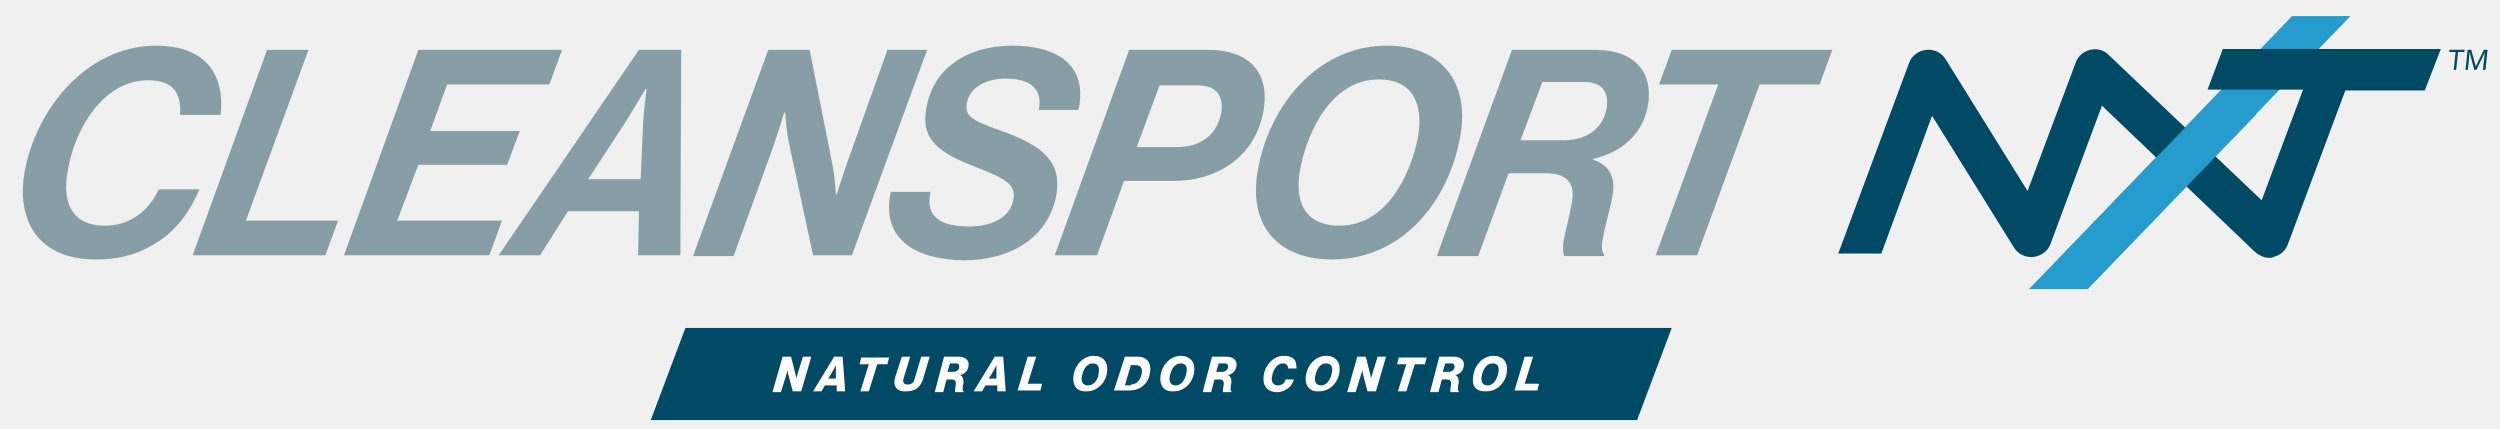
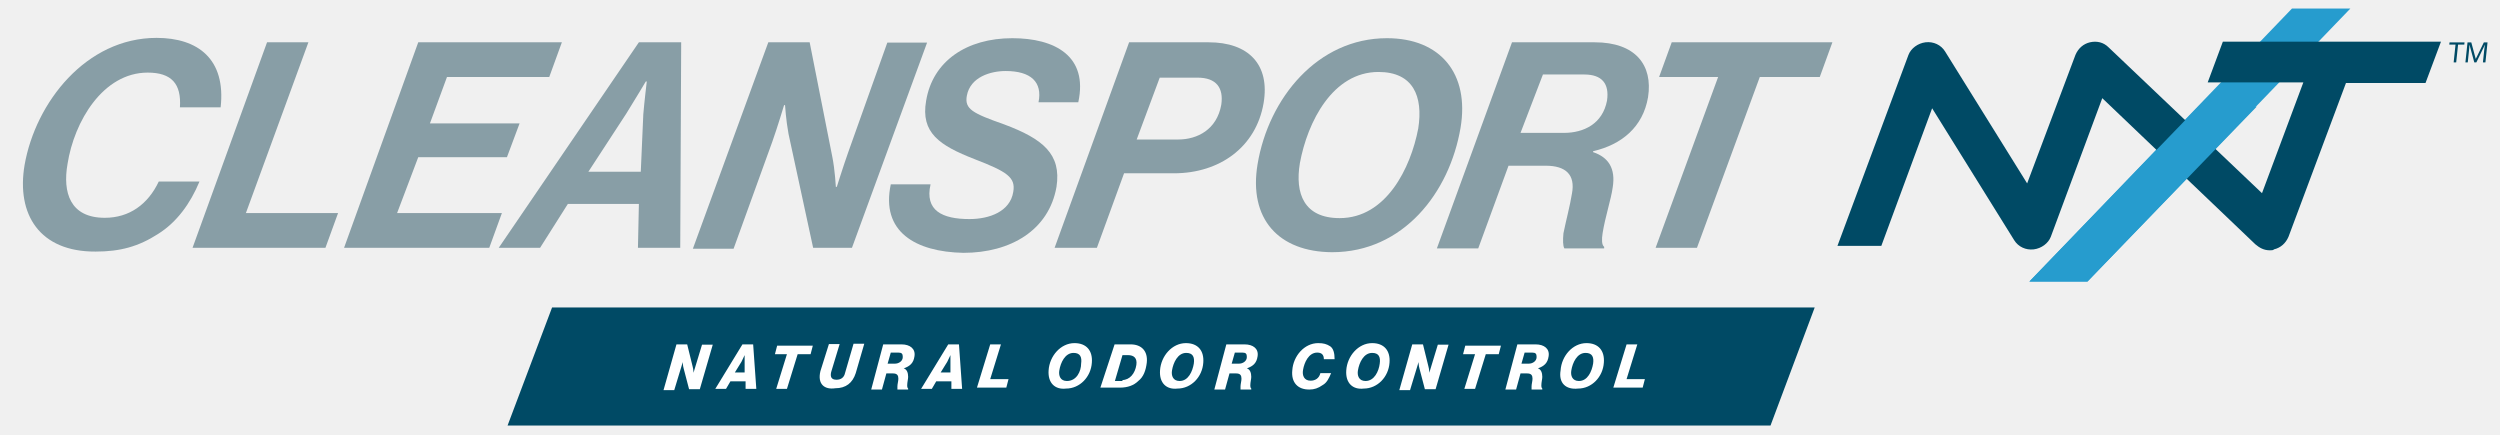
- <svg xmlns="http://www.w3.org/2000/svg" version="1.1" id="Layer_1" x="0px" y="0px" viewBox="0 0 295.8 50.7" enable-background="new 0 0 295.8 50.7" xml:space="preserve">
+ <svg xmlns="http://www.w3.org/2000/svg" version="1.1" id="logo_h" x="0px" y="0px" viewBox="0 240.5 792 137.5" enable-background="new 0 240.5 792 137.5" xml:space="preserve">
  <g>
-     <polygon fill="#269CCE" points="247,34.2 240.1,34.2 271.2,1.9 278.1,1.9  " />
-     <path fill="#004A65" d="M288.8,5.8h-25.8l-1.8,4.8h11.3l-4.9,13.1L249.5,6.5c-0.6-0.6-1.4-0.8-2.2-0.6c-0.8,0.2-1.4,0.7-1.7,1.5   l-5.7,15.2l-9.7-15.6c-0.5-0.8-1.4-1.2-2.3-1.1c-0.9,0.1-1.7,0.7-2,1.5l-8.4,22.6h5.1l6-16.3l9.7,15.6c0.5,0.8,1.4,1.2,2.3,1.1   c0.9-0.1,1.7-0.7,2-1.5l6.1-16.4l18.1,17.3c0.5,0.4,1,0.7,1.7,0.7c0.2,0,0.4,0,0.5-0.1c0.8-0.2,1.4-0.7,1.7-1.5l6.8-18.2h9.4   L288.8,5.8z" />
+     <polygon fill="#269CCE" points="661.3,329.7 642.9,329.7 726.1,243.2 744.6,243.2  " />
+     <path fill="#004A65" d="M773.3,253.7h-69.1l-4.8,12.9h30.3l-13.1,35.1L668,255.5c-1.6-1.6-3.7-2.1-5.9-1.6c-2.1,0.5-3.7,1.9-4.6,4   l-15.3,40.7l-26-41.8c-1.3-2.1-3.7-3.2-6.2-2.9c-2.4,0.3-4.6,1.9-5.4,4l-22.5,60.5H596l16.1-43.6l26,41.8c1.3,2.1,3.7,3.2,6.2,2.9   c2.4-0.3,4.6-1.9,5.4-4l16.3-43.9l48.5,46.3c1.3,1.1,2.7,1.9,4.6,1.9c0.5,0,1.1,0,1.3-0.3c2.1-0.5,3.7-1.9,4.6-4l18.2-48.7h25.2   L773.3,253.7z" />
    <g>
-       <polygon fill="#269CCE" points="260.1,13.5 240.1,34.2 247,34.2 267,13.5   " />
+       <polygon fill="#269CCE" points="696.4,274.3 642.9,329.7 661.3,329.7 714.9,274.3" class="svg_tl" />
    </g>
-     <polygon fill="#004A65" points="197.8,38.8 81.1,38.8 77,49.7 193.7,49.7  " />
+     <polygon fill="#004A65" points="574.9,337.9 174.9,337.9 160.8,375.3 560.9,375.3" class="svg_tl" />
    <g>
-       <path fill="#FFFFFF" d="M92.6,42.2h1l0.5,2c0.1,0.3,0.1,0.6,0.1,0.6h0l0.8-2.6h1l-1.2,4.1h-1l-0.5-1.9c-0.1-0.3-0.1-0.6-0.1-0.6h0    l-0.8,2.6h-1L92.6,42.2z" />
-       <path fill="#FFFFFF" d="M98.7,42.2h1l0.3,4.1h-1l0-0.7h-1.4l-0.4,0.7h-1L98.7,42.2z M98,44.8h0.9l0-1c0-0.2,0-0.6,0-0.6h0    c0,0-0.2,0.4-0.3,0.6L98,44.8z" />
-       <path fill="#FFFFFF" d="M102.8,43.1h-1.1l0.2-0.8h3.3l-0.2,0.8h-1.2l-1,3.2h-1L102.8,43.1z" />
-       <path fill="#FFFFFF" d="M105.9,44.7l0.8-2.5h1l-0.8,2.6c-0.1,0.4,0,0.7,0.5,0.7c0.4,0,0.7-0.2,0.8-0.6l0.8-2.7h1l-0.8,2.7    c-0.3,0.9-0.9,1.4-1.9,1.4C106.3,46.4,105.6,45.9,105.9,44.7z" />
-       <path fill="#FFFFFF" d="M111.7,42.2h1.7c0.8,0,1.3,0.4,1.2,1.1c-0.1,0.6-0.4,0.9-1,1.1l0,0c0.3,0.1,0.4,0.4,0.4,0.8    c0,0.2-0.1,0.5-0.1,0.8c0,0.1,0,0.2,0.1,0.3l0,0.1h-1c0-0.1,0-0.2,0-0.3c0-0.2,0.1-0.5,0.1-0.7c0-0.3-0.1-0.5-0.5-0.5h-0.6    l-0.4,1.5h-1L111.7,42.2z M112.1,44h0.7c0.3,0,0.7-0.2,0.7-0.6c0-0.3-0.1-0.4-0.4-0.4h-0.7L112.1,44z" />
-       <path fill="#FFFFFF" d="M117.7,42.2h1l0.3,4.1h-1l0-0.7h-1.4l-0.4,0.7h-1L117.7,42.2z M117,44.8h0.9l0-1c0-0.2,0-0.6,0-0.6h0    c0,0-0.2,0.4-0.3,0.6L117,44.8z" />
-       <path fill="#FFFFFF" d="M121.6,42.2h1l-1,3.2h1.7l-0.2,0.8h-2.7L121.6,42.2z" />
-       <path fill="#FFFFFF" d="M127,44.6c0.1-1.3,1.1-2.5,2.4-2.5c1.1,0,1.7,0.7,1.6,1.8c-0.1,1.3-1.1,2.4-2.4,2.4    C127.6,46.4,126.9,45.8,127,44.6z M130,44c0.1-0.6-0.1-1-0.7-1c-0.8,0-1.2,0.9-1.3,1.6c-0.1,0.5,0.1,1,0.7,1    C129.6,45.6,130,44.7,130,44z" />
-       <path fill="#FFFFFF" d="M133.1,42.2h1.5c1,0,1.6,0.6,1.5,1.7c-0.1,0.7-0.3,1.3-0.8,1.7c-0.4,0.4-1,0.6-1.7,0.6h-1.8L133.1,42.2z     M133.8,45.5c0.7,0,1.2-0.6,1.3-1.4c0.1-0.6-0.2-0.9-0.8-0.9h-0.5l-0.7,2.4H133.8z" />
-       <path fill="#FFFFFF" d="M137.3,44.6c0.1-1.3,1.1-2.5,2.4-2.5c1.1,0,1.7,0.7,1.6,1.8c-0.1,1.3-1.1,2.4-2.4,2.4    C137.9,46.4,137.2,45.8,137.3,44.6z M140.4,44c0.1-0.6-0.1-1-0.7-1c-0.8,0-1.2,0.9-1.3,1.6c-0.1,0.5,0.1,1,0.7,1    C139.9,45.6,140.3,44.7,140.4,44z" />
-       <path fill="#FFFFFF" d="M143.4,42.2h1.7c0.8,0,1.3,0.4,1.2,1.1c-0.1,0.6-0.4,0.9-1,1.1l0,0c0.3,0.1,0.4,0.4,0.4,0.8    c0,0.2-0.1,0.5-0.1,0.8c0,0.1,0,0.2,0.1,0.3l0,0.1h-1c0-0.1,0-0.2,0-0.3c0-0.2,0.1-0.5,0.1-0.7c0-0.3-0.1-0.5-0.5-0.5h-0.6    l-0.4,1.5h-1L143.4,42.2z M143.9,44h0.7c0.3,0,0.7-0.2,0.7-0.6c0-0.3-0.1-0.4-0.4-0.4h-0.7L143.9,44z" />
-       <path fill="#FFFFFF" d="M149.5,44.6c0.1-1.3,1.1-2.5,2.4-2.5c0.5,0,0.8,0.1,1.1,0.3c0.3,0.2,0.4,0.6,0.4,1.2h-1    c0-0.4-0.2-0.6-0.6-0.6c-0.8,0-1.2,0.9-1.3,1.6c-0.1,0.5,0.1,1,0.7,1c0.4,0,0.8-0.2,0.9-0.7h1c-0.2,0.5-0.4,0.9-0.8,1.1    c-0.4,0.3-0.8,0.4-1.2,0.4C150,46.4,149.4,45.7,149.5,44.6z" />
-       <path fill="#FFFFFF" d="M154.5,44.6c0.1-1.3,1.1-2.5,2.4-2.5c1.1,0,1.7,0.7,1.6,1.8c-0.1,1.3-1.1,2.4-2.4,2.4    C155.1,46.4,154.4,45.8,154.5,44.6z M157.6,44c0.1-0.6-0.1-1-0.7-1c-0.8,0-1.2,0.9-1.3,1.6c-0.1,0.5,0.1,1,0.7,1    C157.1,45.6,157.5,44.7,157.6,44z" />
-       <path fill="#FFFFFF" d="M160.6,42.2h1l0.5,2c0.1,0.3,0.1,0.6,0.1,0.6h0l0.8-2.6h1l-1.2,4.1h-1l-0.5-1.9c-0.1-0.3-0.1-0.6-0.1-0.6    h0l-0.8,2.6h-1L160.6,42.2z" />
-       <path fill="#FFFFFF" d="M166.4,43.1h-1.1l0.2-0.8h3.3l-0.2,0.8h-1.2l-1,3.2h-1L166.4,43.1z" />
-       <path fill="#FFFFFF" d="M170.3,42.2h1.7c0.8,0,1.3,0.4,1.2,1.1c-0.1,0.6-0.4,0.9-1,1.1l0,0c0.3,0.1,0.4,0.4,0.4,0.8    c0,0.2-0.1,0.5-0.1,0.8c0,0.1,0,0.2,0.1,0.3l0,0.1h-1c0-0.1,0-0.2,0-0.3c0-0.2,0.1-0.5,0.1-0.7c0-0.3-0.1-0.5-0.5-0.5h-0.6    l-0.4,1.5h-1L170.3,42.2z M170.7,44h0.7c0.3,0,0.7-0.2,0.7-0.6c0-0.3-0.1-0.4-0.4-0.4H171L170.7,44z" />
-       <path fill="#FFFFFF" d="M174.3,44.6c0.1-1.3,1.1-2.5,2.4-2.5c1.1,0,1.7,0.7,1.6,1.8c-0.1,1.3-1.1,2.4-2.4,2.4    C174.8,46.4,174.1,45.8,174.3,44.6z M177.3,44c0.1-0.6-0.1-1-0.7-1c-0.8,0-1.2,0.9-1.3,1.6c-0.1,0.5,0.1,1,0.7,1    C176.8,45.6,177.2,44.7,177.3,44z" />
-       <path fill="#FFFFFF" d="M180.4,42.2h1l-1,3.2h1.7l-0.2,0.8h-2.7L180.4,42.2z" />
+       <path fill="#FFFFFF" d="M214.3,349.6h3.4l1.7,6.9c0.3,1,0.3,2.1,0.3,2.1l0,0l2.7-8.9h3.4l-4.1,14.1h-3.4l-1.7-6.5    c-0.3-1-0.3-2.1-0.3-2.1l0,0l-2.7,8.9h-3.4L214.3,349.6z" />
+       <path fill="#FFFFFF" d="M235.2,349.6h3.4l1,14.1h-3.4v-2.4h-4.8l-1.4,2.4h-3.4L235.2,349.6z M232.8,358.5h3.1v-3.4    c0-0.7,0-2.1,0-2.1l0,0c0,0-0.7,1.4-1,2.1L232.8,358.5z" />
+       <path fill="#FFFFFF" d="M249.3,352.7h-3.8l0.7-2.7h11.3l-0.7,2.7h-4.1l-3.4,11h-3.4L249.3,352.7z" />
+       <path fill="#FFFFFF" d="M259.9,358.1l2.7-8.6h3.4l-2.7,8.9c-0.3,1.4,0,2.4,1.7,2.4c1.4,0,2.4-0.7,2.7-2.1l2.7-9.3h3.4l-2.7,9.3    c-1,3.1-3.1,4.8-6.5,4.8C261.3,364,258.9,362.3,259.9,358.1z" />
+       <path fill="#FFFFFF" d="M279.8,349.6h5.8c2.7,0,4.5,1.4,4.1,3.8c-0.3,2.1-1.4,3.1-3.4,3.8l0,0c1,0.3,1.4,1.4,1.4,2.7    c0,0.7-0.3,1.7-0.3,2.7c0,0.3,0,0.7,0.3,1v0.3h-3.4c0-0.3,0-0.7,0-1c0-0.7,0.3-1.7,0.3-2.4c0-1-0.3-1.7-1.7-1.7h-2.1l-1.4,5.1H276    L279.8,349.6z M281.2,355.7h2.4c1,0,2.4-0.7,2.4-2.1c0-1-0.3-1.4-1.4-1.4h-2.4L281.2,355.7z" />
+       <path fill="#FFFFFF" d="M300.4,349.6h3.4l1,14.1h-3.4v-2.4h-4.8l-1.4,2.4h-3.4L300.4,349.6z M298,358.5h3.1v-3.4    c0-0.7,0-2.1,0-2.1l0,0c0,0-0.7,1.4-1,2.1L298,358.5z" />
+       <path fill="#FFFFFF" d="M313.7,349.6h3.4l-3.4,11h5.8l-0.7,2.7h-9.3L313.7,349.6z" />
+       <path fill="#FFFFFF" d="M332.2,357.8c0.3-4.5,3.8-8.6,8.2-8.6c3.8,0,5.8,2.4,5.5,6.2c-0.3,4.5-3.8,8.2-8.2,8.2    C334.3,364,331.9,361.9,332.2,357.8z M342.5,355.7c0.3-2.1-0.3-3.4-2.4-3.4c-2.7,0-4.1,3.1-4.5,5.5c-0.3,1.7,0.3,3.4,2.4,3.4    C341.1,361.2,342.5,358.1,342.5,355.7z" />
+       <path fill="#FFFFFF" d="M353.1,349.6h5.1c3.4,0,5.5,2.1,5.1,5.8c-0.3,2.4-1,4.5-2.7,5.8c-1.4,1.4-3.4,2.1-5.8,2.1h-6.2    L353.1,349.6z M355.5,360.9c2.4,0,4.1-2.1,4.5-4.8c0.3-2.1-0.7-3.1-2.7-3.1h-1.7l-2.4,8.2h2.4V360.9z" />
+       <path fill="#FFFFFF" d="M367.5,357.8c0.3-4.5,3.8-8.6,8.2-8.6c3.8,0,5.8,2.4,5.5,6.2c-0.3,4.5-3.8,8.2-8.2,8.2    C369.6,364,367.2,361.9,367.5,357.8z M378.2,355.7c0.3-2.1-0.3-3.4-2.4-3.4c-2.7,0-4.1,3.1-4.5,5.5c-0.3,1.7,0.3,3.4,2.4,3.4    C376.5,361.2,377.8,358.1,378.2,355.7z" />
+       <path fill="#FFFFFF" d="M388.5,349.6h5.8c2.7,0,4.5,1.4,4.1,3.8c-0.3,2.1-1.4,3.1-3.4,3.8l0,0c1,0.3,1.4,1.4,1.4,2.7    c0,0.7-0.3,1.7-0.3,2.7c0,0.3,0,0.7,0.3,1v0.3h-3.4c0-0.3,0-0.7,0-1c0-0.7,0.3-1.7,0.3-2.4c0-1-0.3-1.7-1.7-1.7h-2.1l-1.4,5.1    h-3.4L388.5,349.6z M390.2,355.7h2.4c1,0,2.4-0.7,2.4-2.1c0-1-0.3-1.4-1.4-1.4h-2.4L390.2,355.7z" />
+       <path fill="#FFFFFF" d="M409.4,357.8c0.3-4.5,3.8-8.6,8.2-8.6c1.7,0,2.7,0.3,3.8,1c1,0.7,1.4,2.1,1.4,4.1h-3.4    c0-1.4-0.7-2.1-2.1-2.1c-2.7,0-4.1,3.1-4.5,5.5c-0.3,1.7,0.3,3.4,2.4,3.4c1.4,0,2.7-0.7,3.1-2.4h3.4c-0.7,1.7-1.4,3.1-2.7,3.8    c-1.4,1-2.7,1.4-4.1,1.4C411.1,364,409,361.6,409.4,357.8z" />
+       <path fill="#FFFFFF" d="M426.5,357.8c0.3-4.5,3.8-8.6,8.2-8.6c3.8,0,5.8,2.4,5.5,6.2c-0.3,4.5-3.8,8.2-8.2,8.2    C428.6,364,426.2,361.9,426.5,357.8z M437.1,355.7c0.3-2.1-0.3-3.4-2.4-3.4c-2.7,0-4.1,3.1-4.5,5.5c-0.3,1.7,0.3,3.4,2.4,3.4    C435.4,361.2,436.8,358.1,437.1,355.7z" />
+       <path fill="#FFFFFF" d="M447.4,349.6h3.4l1.7,6.9c0.3,1,0.3,2.1,0.3,2.1l0,0l2.7-8.9h3.4l-4.1,14.1h-3.4l-1.7-6.5    c-0.3-1-0.3-2.1-0.3-2.1l0,0l-2.7,8.9h-3.4L447.4,349.6z" />
+       <path fill="#FFFFFF" d="M467.3,352.7h-3.8l0.7-2.7h11.3l-0.7,2.7h-4.1l-3.4,11h-3.4L467.3,352.7z" />
+       <path fill="#FFFFFF" d="M480.7,349.6h5.8c2.7,0,4.5,1.4,4.1,3.8c-0.3,2.1-1.4,3.1-3.4,3.8l0,0c1,0.3,1.4,1.4,1.4,2.7    c0,0.7-0.3,1.7-0.3,2.7c0,0.3,0,0.7,0.3,1v0.3h-3.4c0-0.3,0-0.7,0-1c0-0.7,0.3-1.7,0.3-2.4c0-1-0.3-1.7-1.7-1.7h-2.1l-1.4,5.1    h-3.4L480.7,349.6z M482,355.7h2.4c1,0,2.4-0.7,2.4-2.1c0-1-0.3-1.4-1.4-1.4h-2.4L482,355.7z" />
+       <path fill="#FFFFFF" d="M494.4,357.8c0.3-4.5,3.8-8.6,8.2-8.6c3.8,0,5.8,2.4,5.5,6.2c-0.3,4.5-3.8,8.2-8.2,8.2    C496.1,364,493.7,361.9,494.4,357.8z M504.7,355.7c0.3-2.1-0.3-3.4-2.4-3.4c-2.7,0-4.1,3.1-4.5,5.5c-0.3,1.7,0.3,3.4,2.4,3.4    C503,361.2,504.3,358.1,504.7,355.7z" />
+       <path fill="#FFFFFF" d="M515.3,349.6h3.4l-3.4,11h5.8l-0.7,2.7h-9.3L515.3,349.6z" />
    </g>
-     <text transform="matrix(0.9945 0 -0.1045 0.9945 289.5443 8.269)" fill="#004A65" font-family="'NHaasGroteskDSPro-46LtIt'" font-size="3.336">TM</text>
+     <text transform="matrix(0.9945 0 -0.1045 0.9945 775.2502 260.2667)" fill="#004A65" font-family="'NHaasGroteskDSPro-46LtIt'" font-size="8.931">TM</text>
    <g>
-       <path fill="#889EA6" d="M2.9,20.4c1.3-7.4,7.3-15,15.6-15c4.9,0,8.2,2.5,7.6,8.2h-4.8c0.2-2.8-1-4.1-3.8-4.1    c-5.3,0-8.7,5.8-9.5,10.8c-0.6,3.4,0.3,6.4,4.4,6.4c2.9,0,5.1-1.6,6.4-4.3h4.8c-1.1,2.6-2.7,4.8-4.9,6.2c-2.3,1.5-4.5,2.1-7.4,2.1    C4.7,30.7,1.9,26.3,2.9,20.4z" />
-       <path fill="#889EA6" d="M31.6,5.9h4.9l-7.4,20.2H40l-1.5,4.1H22.8L31.6,5.9z" />
-       <path fill="#889EA6" d="M49.5,5.9h17L65,10H52.9l-2,5.5h10.6l-1.5,4H49.5L47,26.1h12.4l-1.5,4.1H40.7L49.5,5.9z" />
-       <path fill="#889EA6" d="M75.6,25h-8.4l-3.3,5.2h-4.9L75.6,5.9h5l-0.1,24.3h-5L75.6,25z M69.6,21.2h6.2l0.3-6.8    c0.1-1.4,0.4-3.9,0.4-3.9h-0.1c0,0-1.5,2.5-2.3,3.8L69.6,21.2z" />
-       <path fill="#889EA6" d="M90.9,5.9h4.9l2.7,13.6c0.3,1.5,0.4,3.5,0.4,3.5h0.1c0,0,0.8-2.5,1.4-4.2L105,5.9h4.7l-8.9,24.3h-4.6    l-2.9-13.5c-0.3-1.6-0.4-3.4-0.4-3.4h-0.1c0,0-0.8,2.6-1.4,4.3l-4.6,12.7H82L90.9,5.9z" />
-       <path fill="#889EA6" d="M105.4,22.7h4.7c-0.7,3.1,1.4,4.1,4.6,4.1c2.4,0,4.8-0.9,5.2-3.2c0.3-1.7-0.7-2.4-4.6-3.9    c-4.1-1.6-6.4-3.1-5.7-6.9c0.8-4.7,4.8-7.4,10.2-7.4c5,0,9,2.1,7.8,7.6h-4.7c0.5-2.4-0.9-3.7-3.9-3.7c-1.8,0-4.2,0.7-4.6,2.9    c-0.3,1.6,0.7,2.1,4.4,3.4c4.6,1.7,6.8,3.5,6.2,7.4c-0.9,5.1-5.4,7.8-11,7.8C108.3,30.7,104.2,28.3,105.4,22.7z" />
-       <path fill="#889EA6" d="M133.6,5.9h9.4c4.7,0,7.3,2.6,6.5,7.2c-0.9,5.2-5.2,8.3-10.6,8.3H133l-3.2,8.8h-5L133.6,5.9z M134.5,17.4    h4.9c2.3,0,4.6-1.2,5.1-4.1c0.3-2-0.6-3.2-2.8-3.2h-4.5L134.5,17.4z" />
-       <path fill="#889EA6" d="M148.8,20.3c1.3-7.8,7.1-14.9,15.3-14.9c6.3,0,9.8,4.2,8.7,10.6c-1.3,7.7-6.8,14.7-15.2,14.7    C151.3,30.7,147.7,26.8,148.8,20.3z M158.5,26.7c5.5,0,8.4-5.9,9.3-10.6c0.6-3.8-0.6-6.7-4.7-6.7c-5.4,0-8.4,5.9-9.3,10.8    C153.2,23.8,154.3,26.7,158.5,26.7z" />
-       <path fill="#889EA6" d="M178.9,5.9h9.8c4.8,0,6.9,2.7,6.3,6.5c-0.6,3.5-3.1,5.6-6.5,6.4l0,0.1c1.8,0.6,2.7,1.9,2.3,4.2    c-0.2,1.4-0.9,3.5-1.2,5.4c-0.1,0.7-0.1,1.4,0.2,1.6l0,0.2h-4.7c-0.2-0.3-0.2-1-0.1-1.8c0.3-1.5,0.8-3.3,1-4.7    c0.4-2.2-0.7-3.3-3.1-3.3h-4.4l-3.6,9.8H170L178.9,5.9z M179.9,16.6h5.1c2.4,0,4.6-1.1,5.1-3.8c0.3-2-0.6-3.1-2.7-3.1h-4.9    L179.9,16.6z" />
-       <path fill="#889EA6" d="M197.8,5.9h19l-1.5,4.1h-7.1l-7.4,20.2h-4.9l7.4-20.2h-7L197.8,5.9z" />
+       <path fill="#889EA6" d="M7.8,292.7c3.5-19.8,19.5-40.2,41.8-40.2c13.1,0,22,6.7,20.3,22H57c0.5-7.5-2.7-11-10.2-11    c-14.2,0-23.3,15.5-25.4,28.9c-1.6,9.1,0.8,17.1,11.8,17.1c7.8,0,13.7-4.3,17.1-11.5h12.9c-2.9,7-7.2,12.9-13.1,16.6    c-6.2,4-12,5.6-19.8,5.6C12.6,320.3,5.1,308.5,7.8,292.7z" />
+       <path fill="#889EA6" d="M84.6,253.9h13.1L77.9,308h29.2l-4,11H61L84.6,253.9z" />
+       <path fill="#889EA6" d="M132.5,253.9h45.5l-4,11h-32.4l-5.4,14.7h28.4l-4,10.7h-28.1l-6.7,17.7H159l-4,11H109L132.5,253.9z" />
+       <path fill="#889EA6" d="M202.4,305.1h-22.5l-8.8,13.9H158l44.4-65.1h13.4l-0.3,65.1h-13.4L202.4,305.1z M186.4,294.9H203l0.8-18.2    c0.3-3.7,1.1-10.4,1.1-10.4h-0.3c0,0-4,6.7-6.2,10.2L186.4,294.9z" />
+       <path fill="#889EA6" d="M243.4,253.9h13.1l7.2,36.4c0.8,4,1.1,9.4,1.1,9.4h0.3c0,0,2.1-6.7,3.7-11.2l12.3-34.5h12.6L269.9,319    h-12.3l-7.8-36.1c-0.8-4.3-1.1-9.1-1.1-9.1h-0.3c0,0-2.1,7-3.7,11.5l-12.3,34h-12.9L243.4,253.9z" />
+       <path fill="#889EA6" d="M282.2,298.9h12.6c-1.9,8.3,3.7,11,12.3,11c6.4,0,12.9-2.4,13.9-8.6c0.8-4.6-1.9-6.4-12.3-10.4    c-11-4.3-17.1-8.3-15.3-18.5c2.1-12.6,12.9-19.8,27.3-19.8c13.4,0,24.1,5.6,20.9,20.3h-12.6c1.3-6.4-2.4-9.9-10.4-9.9    c-4.8,0-11.2,1.9-12.3,7.8c-0.8,4.3,1.9,5.6,11.8,9.1c12.3,4.6,18.2,9.4,16.6,19.8c-2.4,13.7-14.5,20.9-29.5,20.9    C290,320.3,279,313.9,282.2,298.9z" />
+       <path fill="#889EA6" d="M357.7,253.9h25.2c12.6,0,19.5,7,17.4,19.3c-2.4,13.9-13.9,22.2-28.4,22.2h-15.8l-8.6,23.6h-13.4    L357.7,253.9z M360.1,284.7h13.1c6.2,0,12.3-3.2,13.7-11c0.8-5.4-1.6-8.6-7.5-8.6h-12L360.1,284.7z" />
+       <path fill="#889EA6" d="M398.4,292.5c3.5-20.9,19-39.9,41-39.9c16.9,0,26.2,11.2,23.3,28.4c-3.5,20.6-18.2,39.4-40.7,39.4    C405.1,320.3,395.5,309.9,398.4,292.5z M424.4,309.6c14.7,0,22.5-15.8,24.9-28.4c1.6-10.2-1.6-17.9-12.6-17.9    c-14.5,0-22.5,15.8-24.9,28.9C410.2,301.8,413.1,309.6,424.4,309.6z" />
+       <path fill="#889EA6" d="M479,253.9h26.2c12.9,0,18.5,7.2,16.9,17.4c-1.6,9.4-8.3,15-17.4,17.1v0.3c4.8,1.6,7.2,5.1,6.2,11.2    c-0.5,3.7-2.4,9.4-3.2,14.5c-0.3,1.9-0.3,3.7,0.5,4.3v0.5h-12.6c-0.5-0.8-0.5-2.7-0.3-4.8c0.8-4,2.1-8.8,2.7-12.6    c1.1-5.9-1.9-8.8-8.3-8.8h-11.8l-9.6,26.2h-13.1L479,253.9z M481.7,282.6h13.7c6.4,0,12.3-2.9,13.7-10.2c0.8-5.4-1.6-8.3-7.2-8.3    h-13.1L481.7,282.6z" />
+       <path fill="#889EA6" d="M529.6,253.9h50.9l-4,11h-19L537.6,319h-13.1l19.8-54.1h-18.7L529.6,253.9z" />
    </g>
  </g>
</svg>
